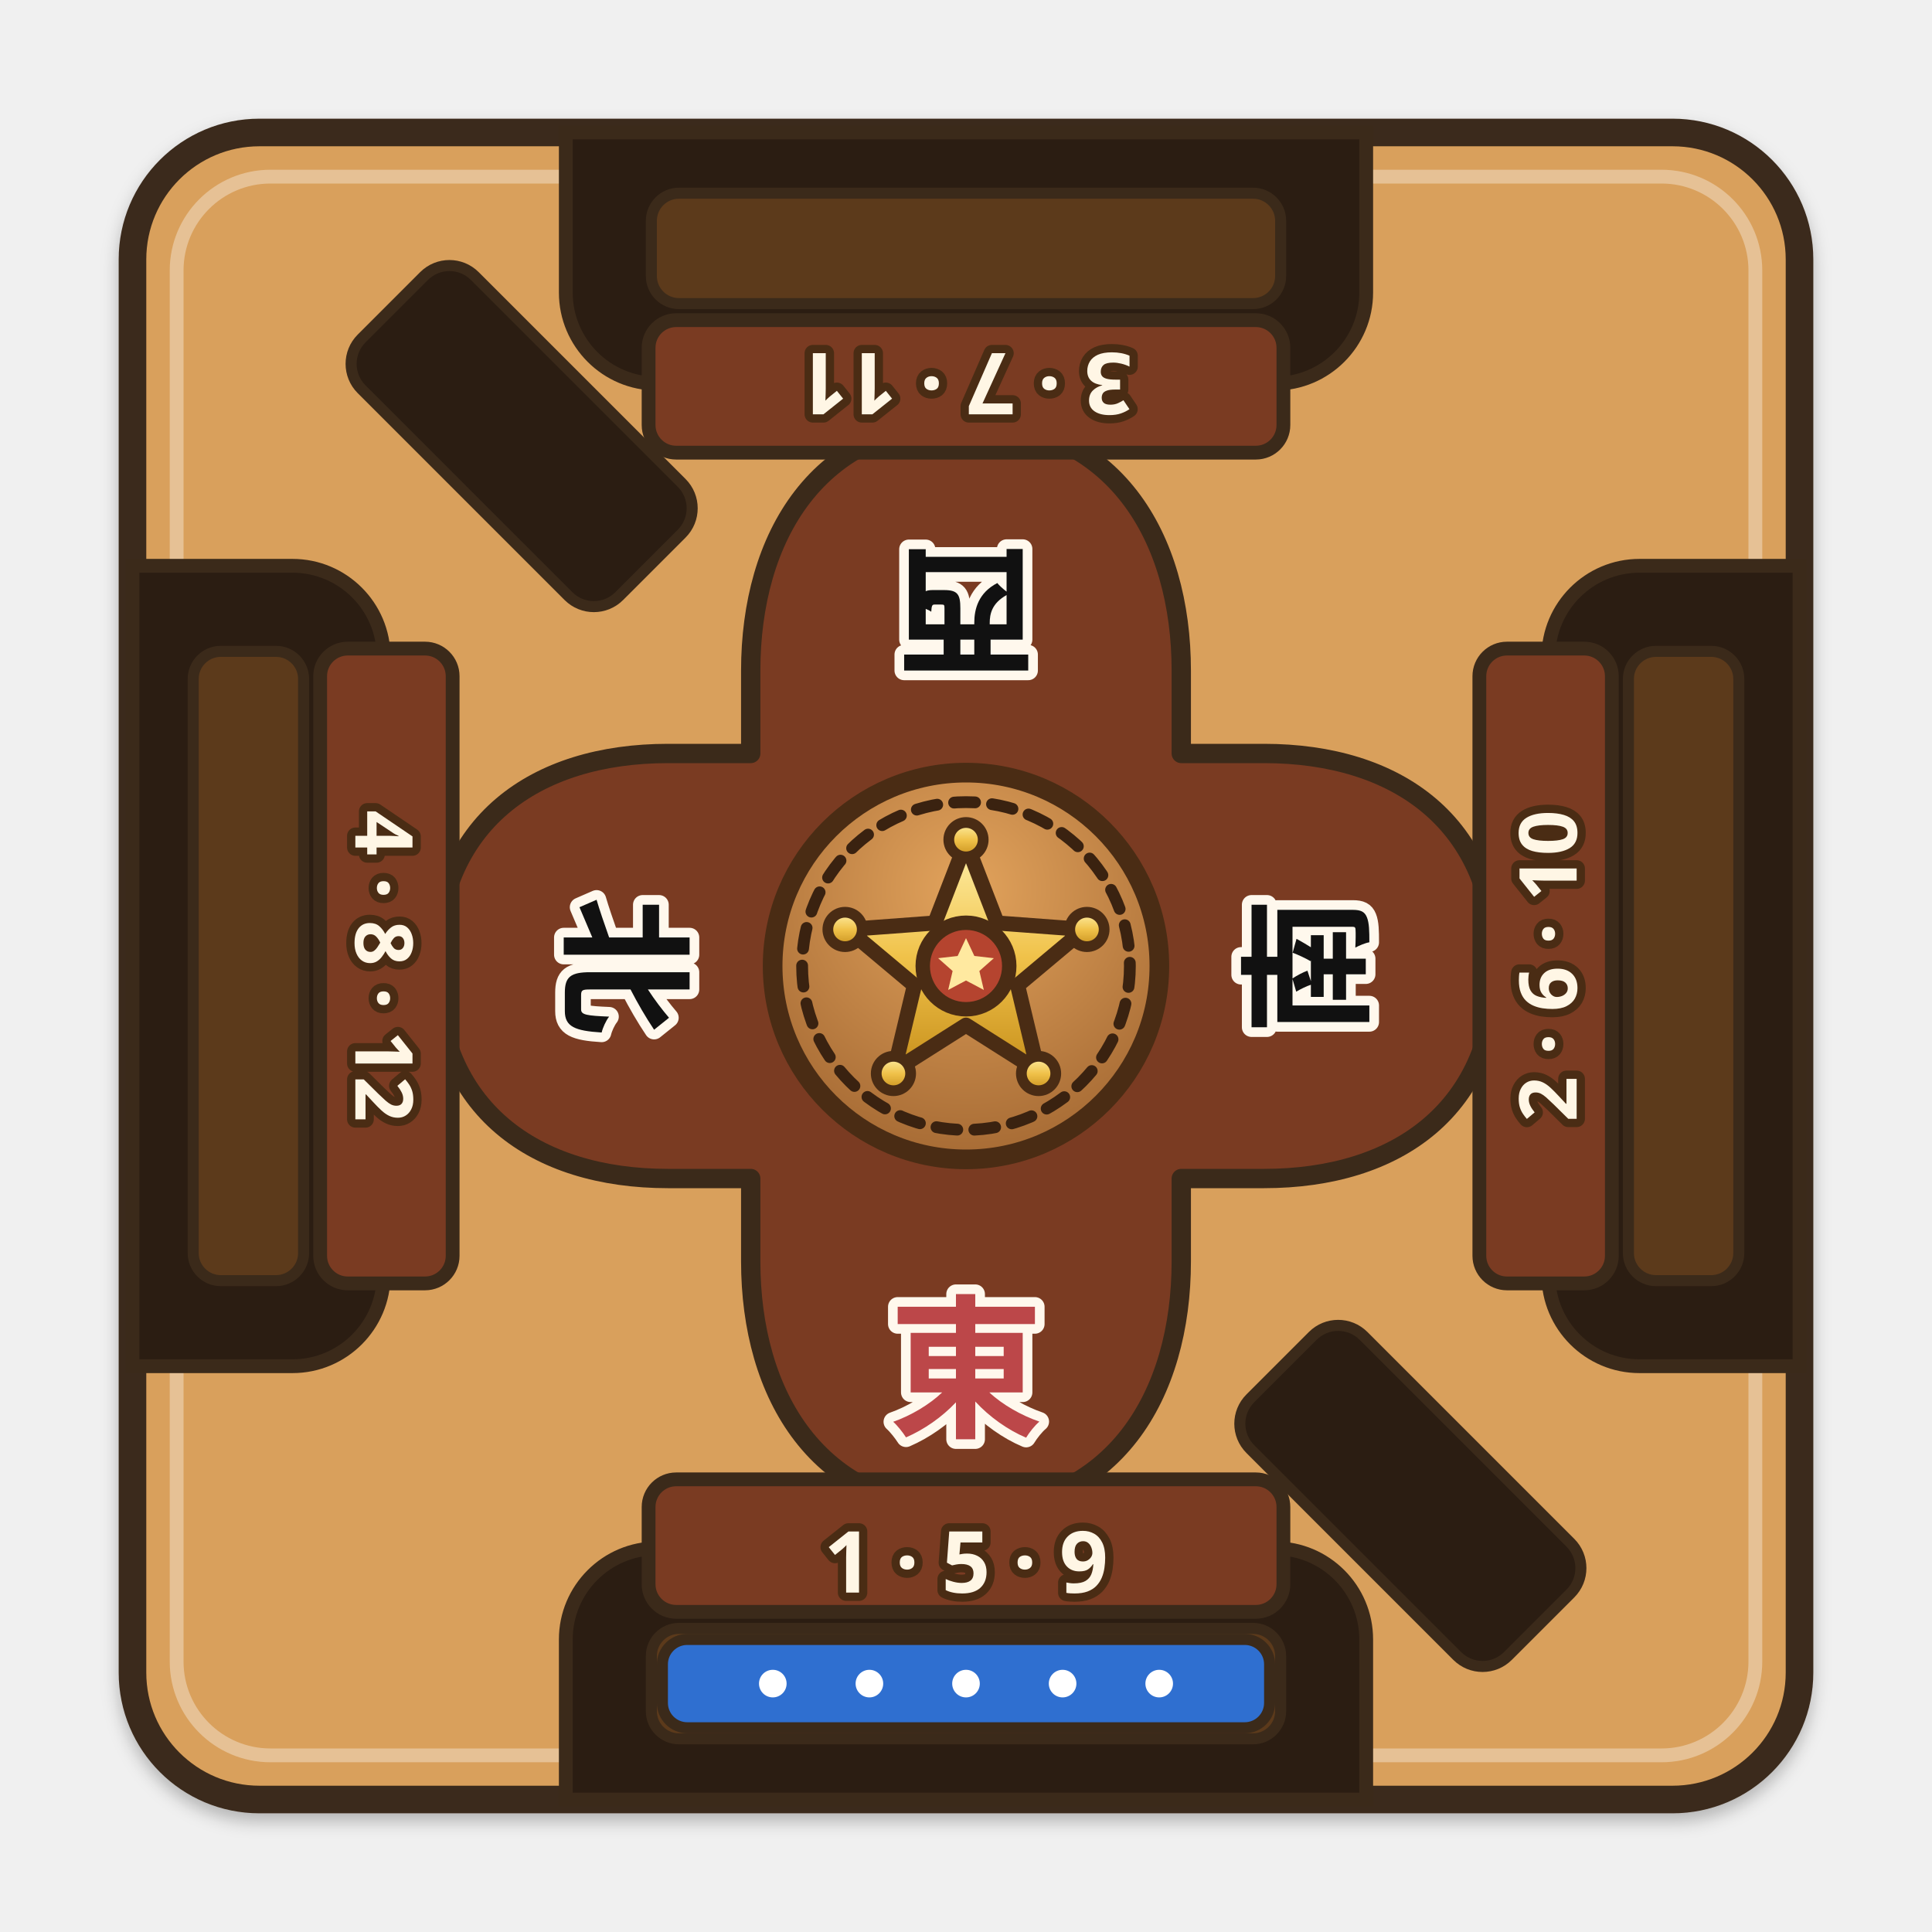
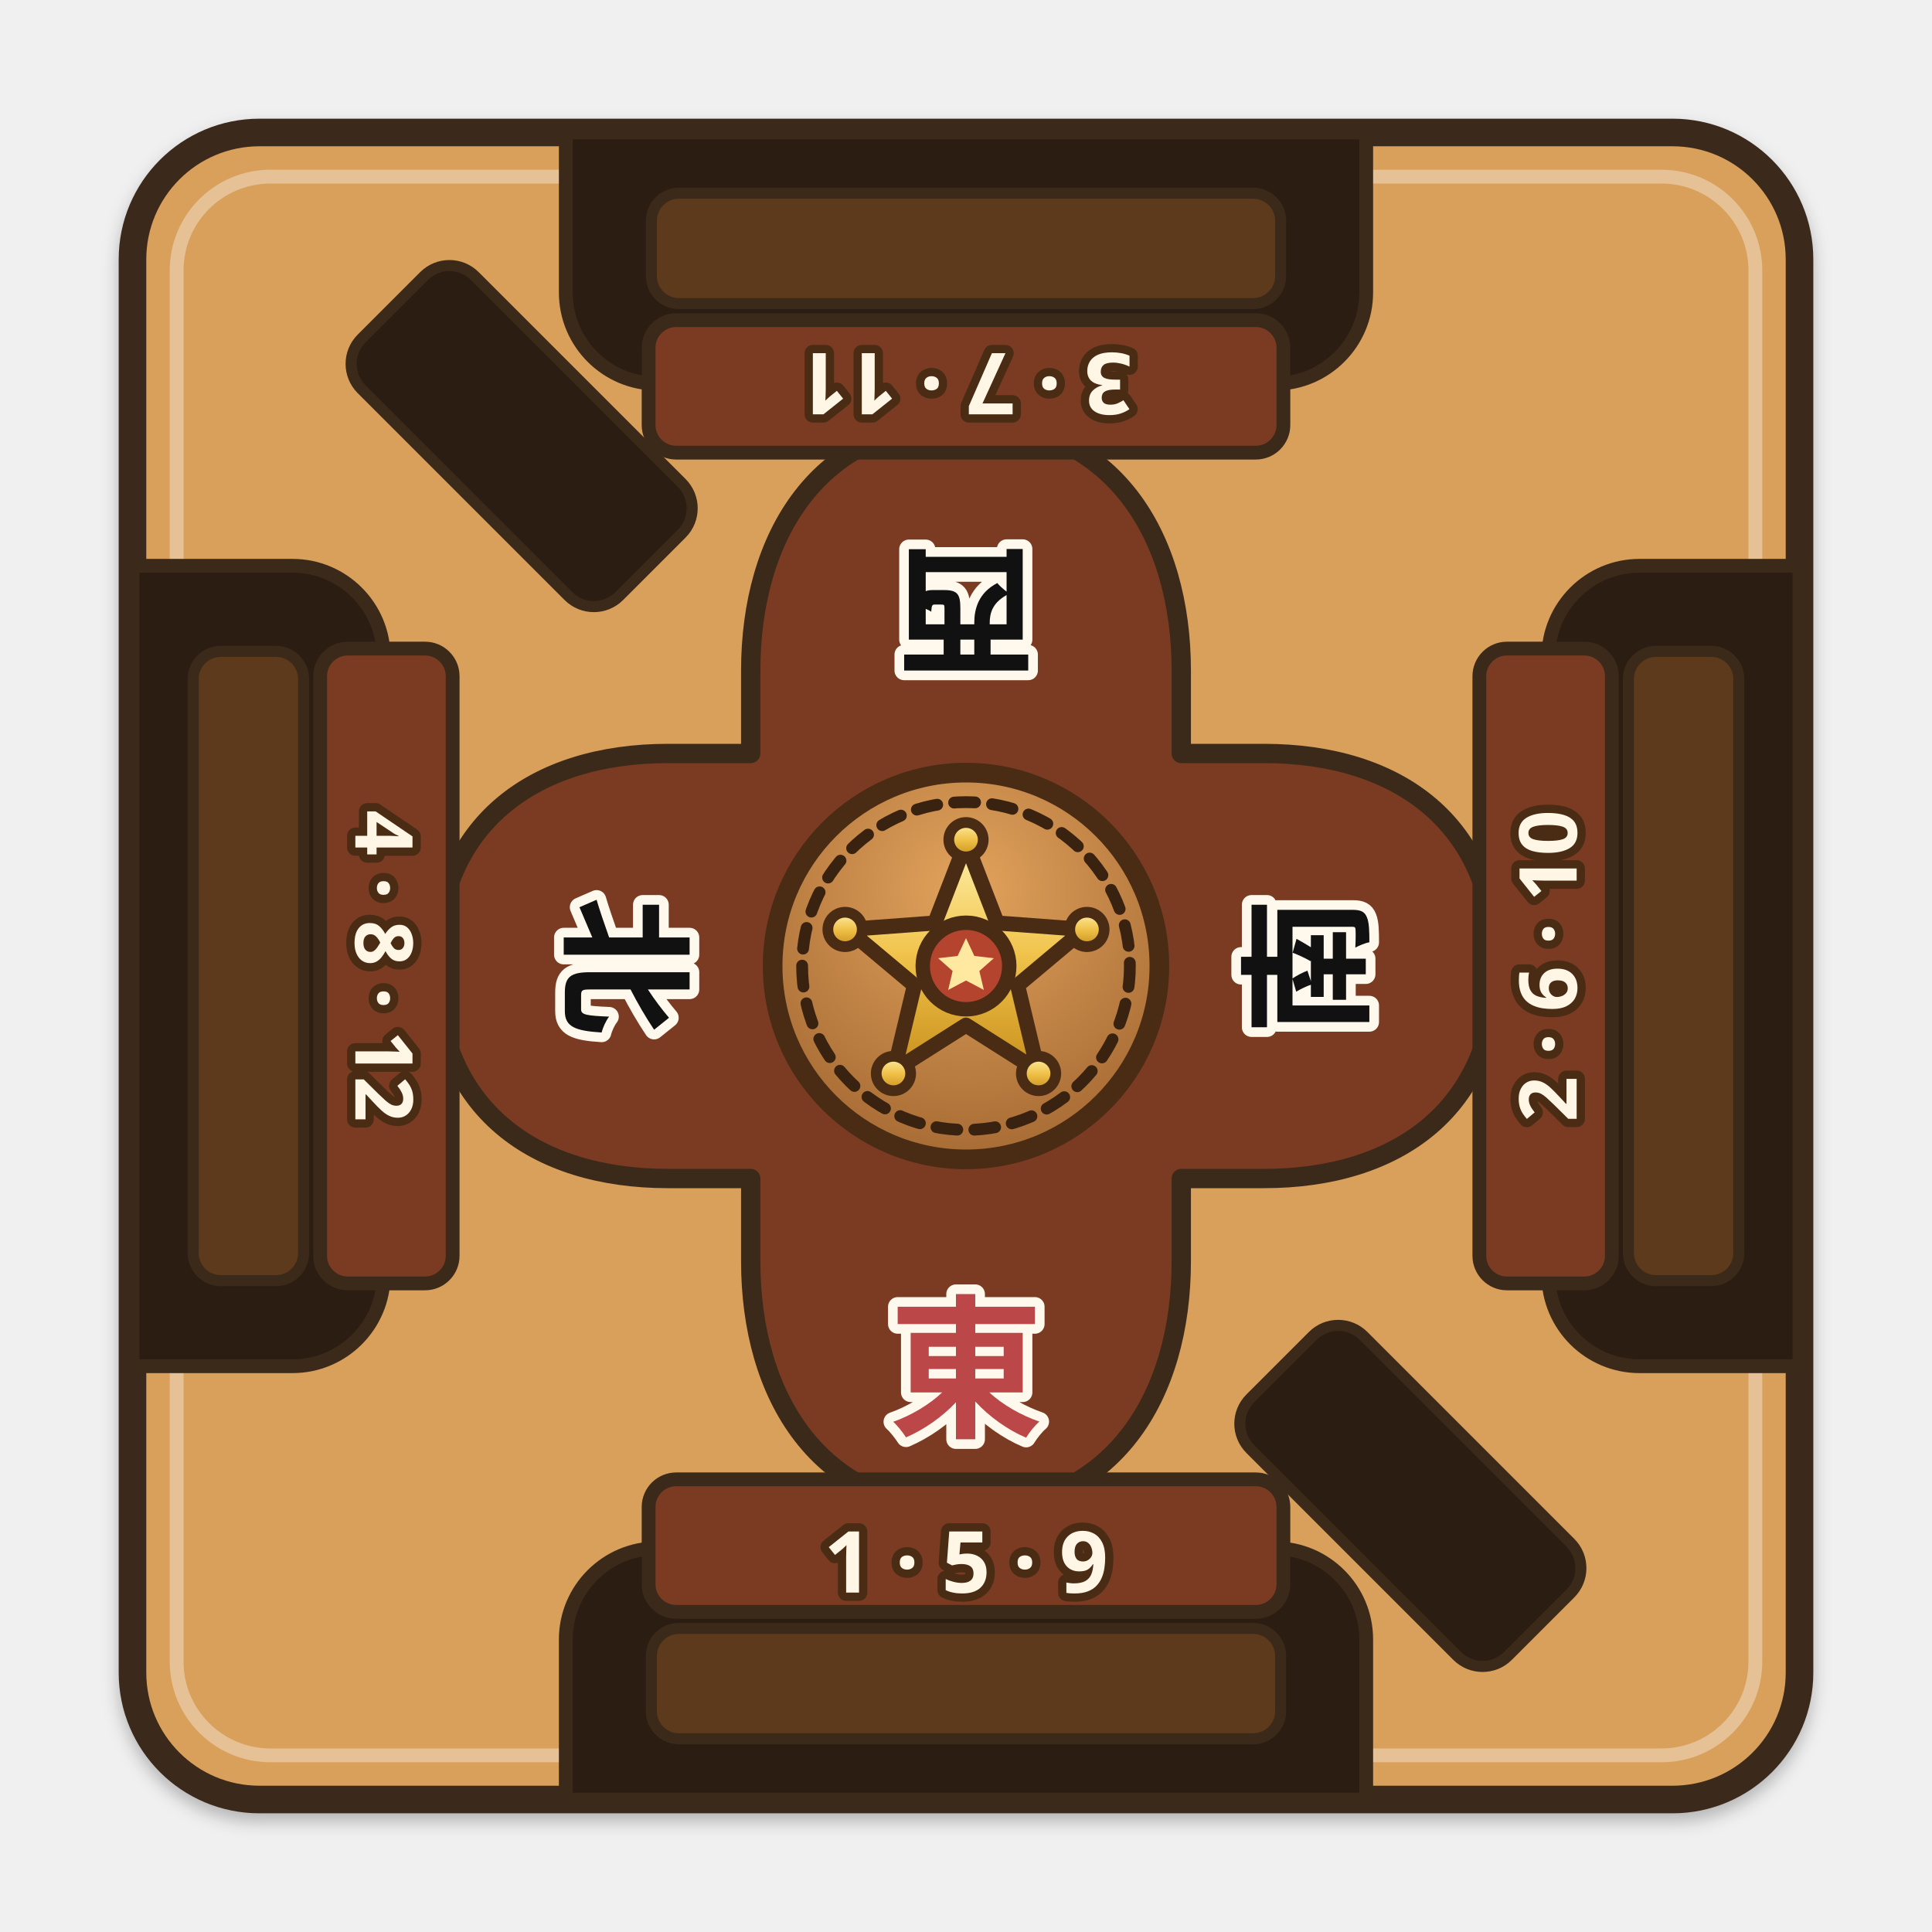
<svg xmlns="http://www.w3.org/2000/svg" viewBox="0 0 700 700" role="img" aria-label="Compass">
  <defs>
    <filter id="soft" x="-5%" y="-5%" width="110%" height="110%">
      <feDropShadow dx="0" dy="3" stdDeviation="3" flood-opacity=".25" />
    </filter>
  </defs>
  <rect x="48" y="48" width="604" height="604" rx="46" fill="#d9a05b" stroke="#3b2a1a" stroke-width="10" filter="url(#soft)" />
  <rect x="64" y="64" width="572" height="572" rx="34" fill="none" stroke="#fff" stroke-opacity=".35" stroke-width="5" />
  <path d="M205 48H495V106C495 124.2 480.2 139 462 139H238C219.8 139 205 124.2 205 106V48Z" fill="#2b1d12" stroke="#3b2a1a" stroke-width="5" />
  <path d="M205 652H495V594C495 575.8 480.2 561 462 561H238C219.8 561 205 575.8 205 594V652Z" fill="#2b1d12" stroke="#3b2a1a" stroke-width="5" />
  <path d="M48 205H106C124.2 205 139 219.8 139 238V462C139 480.2 124.2 495 106 495H48V205Z" fill="#2b1d12" stroke="#3b2a1a" stroke-width="5" />
  <path d="M652 205H594C575.8 205 561 219.8 561 238V462C561 480.2 575.8 495 594 495H652V205Z" fill="#2b1d12" stroke="#3b2a1a" stroke-width="5" />
  <rect x="236" y="70" width="228" height="40" rx="10" fill="#5c3a1b" stroke="#3b2a1a" stroke-width="4" />
  <rect x="236" y="590" width="228" height="40" rx="10" fill="#5c3a1b" stroke="#3b2a1a" stroke-width="4" />
  <rect x="70" y="236" width="40" height="228" rx="10" fill="#5c3a1b" stroke="#3b2a1a" stroke-width="4" />
  <rect x="590" y="236" width="40" height="228" rx="10" fill="#5c3a1b" stroke="#3b2a1a" stroke-width="4" />
  <rect x="160" y="92" width="58" height="132" rx="13" fill="#2b1d12" stroke="#3b2a1a" stroke-width="4" transform="rotate(-45 189 158)" />
  <rect x="482" y="476" width="58" height="132" rx="13" fill="#2b1d12" stroke="#3b2a1a" stroke-width="4" transform="rotate(-45 511 542)" />
  <path d="M350 153C404 153 428 195 428 243V273H458C506 273 542 298 542 350C542 402 506 427 458 427H428V457C428 505 404 547 350 547C296 547 272 505 272 457V427H242C194 427 158 402 158 350C158 298 194 273 242 273H272V243C272 195 296 153 350 153Z" fill="#7a3b22" stroke="#3b2a1a" stroke-width="7" stroke-linejoin="round" />
  <rect x="235" y="116" width="230" height="48" rx="10" fill="#7a3b22" stroke="#3b2a1a" stroke-width="5" />
  <rect x="235" y="536" width="230" height="48" rx="10" fill="#7a3b22" stroke="#3b2a1a" stroke-width="5" />
  <rect x="116" y="235" width="48" height="230" rx="10" fill="#7a3b22" stroke="#3b2a1a" stroke-width="5" />
  <rect x="536" y="235" width="48" height="230" rx="10" fill="#7a3b22" stroke="#3b2a1a" stroke-width="5" />
-   <rect x="240" y="594" width="220" height="32" rx="9" fill="#2f6fd0" stroke="#3b2a1a" stroke-width="4" />
-   <circle cx="280" cy="610" r="5" fill="#fff" />
-   <circle cx="315" cy="610" r="5" fill="#fff" />
-   <circle cx="350" cy="610" r="5" fill="#fff" />
-   <circle cx="385" cy="610" r="5" fill="#fff" />
-   <circle cx="420" cy="610" r="5" fill="#fff" />
  <g transform="translate(274 274) scale(2.375)">
    <defs>
      <radialGradient id="emb-bg" cx=".5" cy=".3" r=".85">
        <stop offset="0" stop-color="#e2a35c" />
        <stop offset="1" stop-color="#9a5f2c" />
      </radialGradient>
      <linearGradient id="emb-gold" x1="0" y1="0" x2="0" y2="1">
        <stop offset="0" stop-color="#fff0a8" />
        <stop offset=".5" stop-color="#f0c24a" />
        <stop offset="1" stop-color="#c8901c" />
      </linearGradient>
    </defs>
    <circle cx="32" cy="32" r="29.5" fill="url(#emb-bg)" stroke="#4a2c14" stroke-width="3" />
    <circle cx="32" cy="32" r="25" fill="none" stroke="#3a2210" stroke-width="1.8" stroke-dasharray="3.2 2.6" stroke-linecap="round" />
    <path transform="translate(5.760 5.760) scale(.82)" d="M32 9 37.8 24 54 25.2 41.600 35.600 45.400 51.500 32 43 18.600 51.500 22.400 35.600 10 25.200 26.200 24Z" fill="url(#emb-gold)" stroke="#4a2c14" stroke-width="2.8" stroke-linejoin="round" />
    <g fill="url(#emb-gold)" stroke="#4a2c14" stroke-width="2" transform="translate(5.760 5.760) scale(.82)">
      <circle cx="32" cy="8.500" r="3.200" />
      <circle cx="54.500" cy="25.200" r="3.200" />
      <circle cx="45.500" cy="52" r="3.200" />
      <circle cx="18.500" cy="52" r="3.200" />
      <circle cx="9.500" cy="25.200" r="3.200" />
    </g>
    <circle cx="32" cy="32" r="6.600" fill="#b5442f" stroke="#4a2c14" stroke-width="2.2" />
    <path transform="translate(32 32) scale(.85) translate(-32 -32)" d="M32 27 33.500 30.200l3.500.4-2.600 2.300.8 3.400L32 34.600l-3.200 1.700.8-3.400-2.600-2.300 3.500-.4Z" fill="#ffe9a0" />
  </g>
  <text transform="rotate(0 350 565)" x="350" y="565" font-family="'Barlow Semi Condensed','Barlow',system-ui,sans-serif" font-weight="800" font-size="31" fill="#fff6e5" stroke="#4a2c14" stroke-width="6" paint-order="stroke" stroke-linejoin="round" text-anchor="middle" dominant-baseline="central">1 · 5 · 9</text>
  <text transform="rotate(0 350 492)" x="350" y="492" font-family="'Noto Serif JP','Hiragino Mincho ProN','Yu Mincho',serif" font-weight="800" font-size="56" fill="#bc4749" stroke="#fff8ed" stroke-width="7" paint-order="stroke" stroke-linejoin="round" text-anchor="middle" dominant-baseline="central">東</text>
  <text transform="rotate(180 350 140)" x="350" y="140" font-family="'Barlow Semi Condensed','Barlow',system-ui,sans-serif" font-weight="800" font-size="31" fill="#fff6e5" stroke="#4a2c14" stroke-width="6" paint-order="stroke" stroke-linejoin="round" text-anchor="middle" dominant-baseline="central">3 · 7 · 11</text>
  <text transform="rotate(180 350 225)" x="350" y="225" font-family="'Noto Serif JP','Hiragino Mincho ProN','Yu Mincho',serif" font-weight="800" font-size="50" fill="#111111" stroke="#fff8ed" stroke-width="7" paint-order="stroke" stroke-linejoin="round" text-anchor="middle" dominant-baseline="central">西</text>
  <text transform="rotate(90 140 350)" x="140" y="350" font-family="'Barlow Semi Condensed','Barlow',system-ui,sans-serif" font-weight="800" font-size="29" fill="#fff6e5" stroke="#4a2c14" stroke-width="6" paint-order="stroke" stroke-linejoin="round" text-anchor="middle" dominant-baseline="central">4 · 8 · 12</text>
  <text transform="rotate(90 230 350)" x="230" y="350" font-family="'Noto Serif JP','Hiragino Mincho ProN','Yu Mincho',serif" font-weight="800" font-size="50" fill="#111111" stroke="#fff8ed" stroke-width="7" paint-order="stroke" stroke-linejoin="round" text-anchor="middle" dominant-baseline="central">北</text>
  <text transform="rotate(-90 560 350)" x="560" y="350" font-family="'Barlow Semi Condensed','Barlow',system-ui,sans-serif" font-weight="800" font-size="29" fill="#fff6e5" stroke="#4a2c14" stroke-width="6" paint-order="stroke" stroke-linejoin="round" text-anchor="middle" dominant-baseline="central">2 · 6 · 10</text>
  <text transform="rotate(-90 470 350)" x="470" y="350" font-family="'Noto Serif JP','Hiragino Mincho ProN','Yu Mincho',serif" font-weight="800" font-size="50" fill="#111111" stroke="#fff8ed" stroke-width="7" paint-order="stroke" stroke-linejoin="round" text-anchor="middle" dominant-baseline="central">南</text>
</svg>
